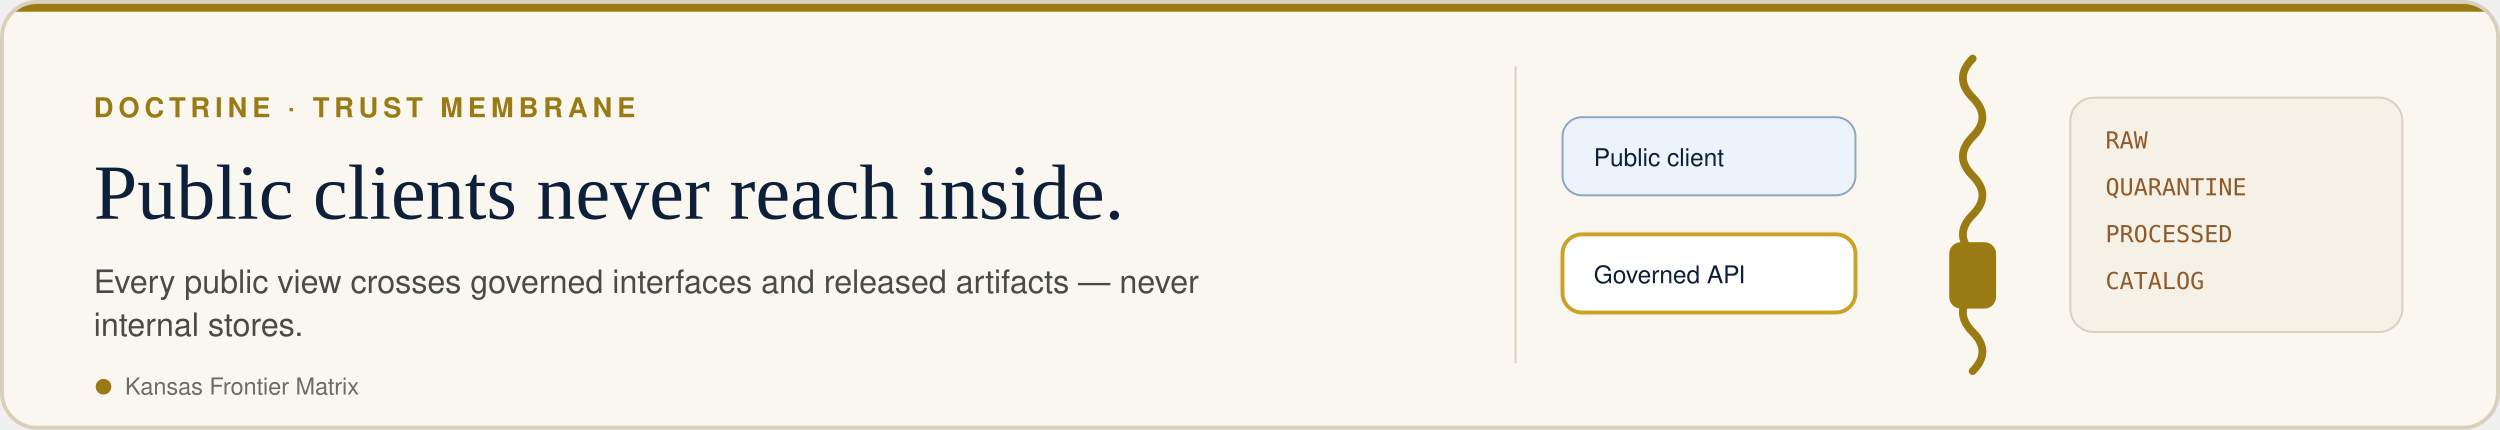
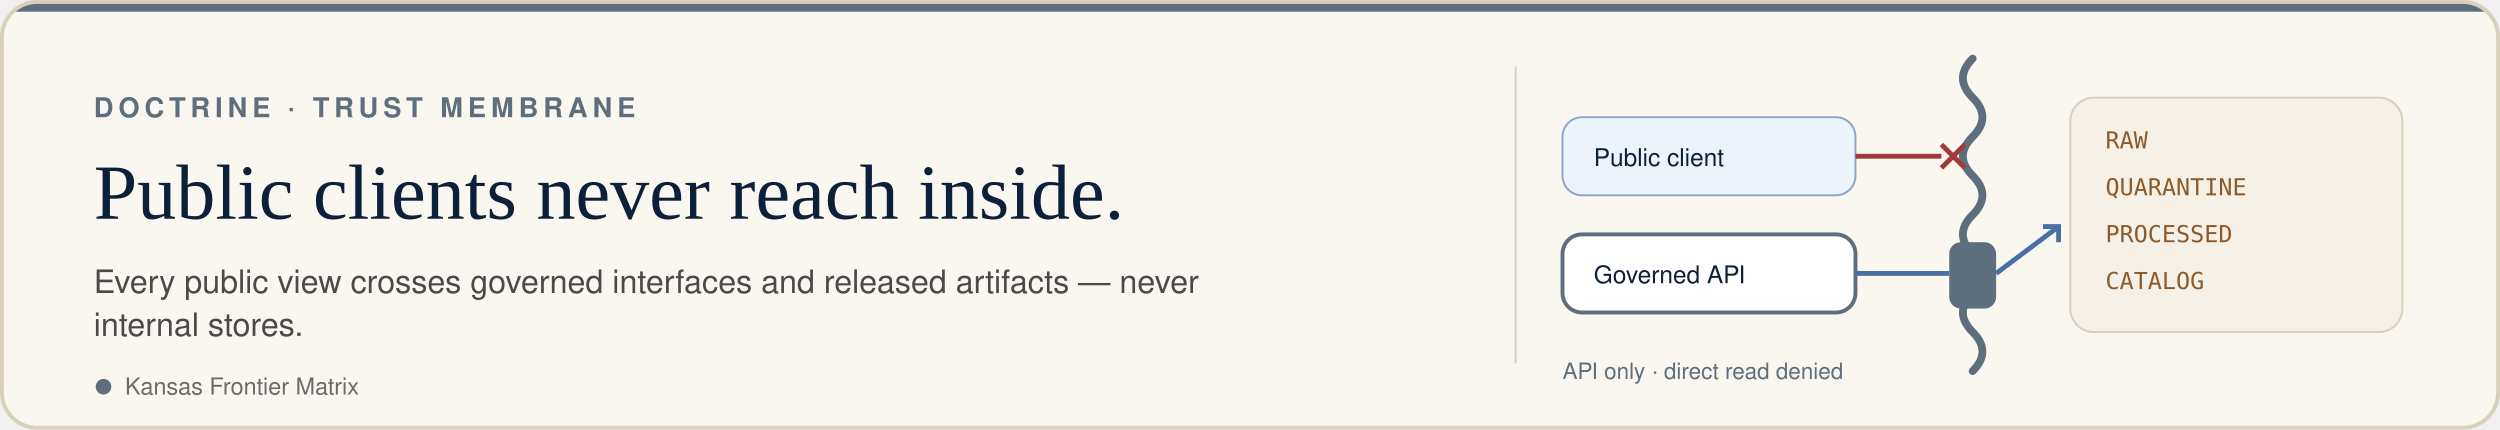
<svg xmlns="http://www.w3.org/2000/svg" viewBox="0 0 1280 220" width="1280" height="220" role="img" aria-labelledby="t d">
  <defs>
    <clipPath id="frame">
      <rect x="1" y="1" width="1278" height="218" rx="18" />
    </clipPath>
    <style>
      .serif{font-family:Georgia,'Times New Roman',serif}
      .sans{font-family:-apple-system,'Segoe UI',Helvetica,Arial,sans-serif}
      .mono{font-family:ui-monospace,SFMono-Regular,Menlo,Consolas,monospace}
      .lbl{font-family:-apple-system,'Segoe UI',Helvetica,Arial,sans-serif;font-size:14px;letter-spacing:2.5px;font-weight:700}
-       .ok{animation:ok 6s cubic-bezier(.45,.05,.3,1) infinite}@keyframes ok{0%{transform:translate(950px,140px);opacity:0}8%{opacity:1}35%{transform:translate(1010px,140px)}55%{transform:translate(1070px,112px)}75%{transform:translate(1010px,140px)}92%{transform:translate(950px,140px);opacity:1}100%{opacity:0;transform:translate(950px,140px)}}
-       .bad{animation:bad 6s cubic-bezier(.5,0,.3,1) infinite;animation-delay:-3s}@keyframes bad{0%{transform:translate(950px,80px);opacity:0}10%{opacity:1}45%{transform:translate(1000px,80px)}65%{transform:translate(960px,96px);opacity:1}80%,100%{transform:translate(960px,96px);opacity:0}}
-       @media (prefers-reduced-motion: reduce){.ok,.bad{animation:none!important}.ok{transform:translate(1070px,112px)}.bad{transform:translate(1000px,80px)}}
+ 
    </style>
  </defs>
  <g clip-path="url(#frame)">
    <rect width="1280" height="220" fill="#FAF7F0" />
-     <rect width="1280" height="6" fill="#9A7A12" />
-     <text x="48" y="60" class="lbl" fill="#9A7A12">DOCTRINE · TRUST MEMBRANE</text>
+     <rect width="1280" height="6" fill="#5E6E7C" />
+     <text x="48" y="60" class="lbl" fill="#5E6E7C">DOCTRINE · TRUST MEMBRANE</text>
    <text x="48" y="112" class="serif" font-size="40" fill="#0E1F3A">Public clients never reach inside.</text>
    <text x="48" y="150" class="sans" font-size="16.5" fill="#4A4A4A">Every public view crosses governed interfaces and released artifacts — never</text>
    <text x="48" y="172" class="sans" font-size="16.5" fill="#4A4A4A">internal stores.</text>
    <g transform="translate(48,202)" class="sans" font-size="12" fill="#6B6B6B">
-       <circle cx="5" cy="-4" r="4" fill="#9A7A12" />
+       <circle cx="5" cy="-4" r="4" fill="#5E6E7C" />
      <text x="16" y="0">Kansas Frontier Matrix</text>
    </g>
    <line x1="776" y1="34" x2="776" y2="186" stroke="#D9CFBD" />
    <g class="sans" font-size="12.5">
      <rect x="800" y="60" width="150" height="40" rx="10" fill="#ECF3FA" stroke="#4A6FA5" stroke-opacity=".6" />
      <text x="816" y="85" fill="#0E1F3A">Public client</text>
-       <rect x="800" y="120" width="150" height="40" rx="10" fill="#FFFFFF" stroke="#C9A227" stroke-width="2" />
+       <rect x="800" y="120" width="150" height="40" rx="10" fill="#FFFFFF" stroke="#5E6E7C" stroke-width="2" />
      <text x="816" y="145" fill="#0E1F3A">Governed API</text>
      <rect x="1060" y="50" width="170" height="120" rx="12" fill="#F6F1E7" stroke="#D9CFBD" />
      <text x="1078" y="76" class="mono" font-size="12" fill="#8E5A2A">RAW</text>
      <text x="1078" y="100" class="mono" font-size="12" fill="#8E5A2A">QUARANTINE</text>
      <text x="1078" y="124" class="mono" font-size="12" fill="#8E5A2A">PROCESSED</text>
      <text x="1078" y="148" class="mono" font-size="12" fill="#8E5A2A">CATALOG</text>
    </g>
-     <path d="M1010,30 Q1000,40 1010,50 Q1020,60 1010,70 Q1000,80 1010,90 Q1020,100 1010,110 Q1000,120 1010,130 Q1020,140 1010,150 Q1000,160 1010,170 Q1020,180 1010,190" fill="none" stroke="#9A7A12" stroke-width="4" stroke-linecap="round" />
-     <rect x="998" y="124" width="24" height="34" rx="6" fill="#9A7A12" />
-     <circle class="ok" r="7" fill="#3B7A57" stroke="#FFFFFF" stroke-width="2" />
-     <circle class="bad" r="7" fill="#A33A3A" stroke="#FFFFFF" stroke-width="2" />
+     <path d="M1010,30 Q1000,40 1010,50 Q1020,60 1010,70 Q1000,80 1010,90 Q1020,100 1010,110 Q1000,120 1010,130 Q1020,140 1010,150 Q1000,160 1010,170 Q1020,180 1010,190" fill="none" stroke="#5E6E7C" stroke-width="4" stroke-linecap="round" />
+     <rect x="998" y="124" width="24" height="34" rx="6" fill="#5E6E7C" />
+     <path d="M950,140 H998 M1022,140 L1054,116 M1046,116 H1054 V124" fill="none" stroke="#4A6FA5" stroke-width="2.5" />
+     <path d="M950,80 H994 M994,74 L1006,86 M1006,74 L994,86" fill="none" stroke="#A33A3A" stroke-width="2.5" />
+     <text x="800" y="194" class="sans" font-size="11.5" fill="#5E6E7C">API only · direct read denied</text>
  </g>
  <rect x="1" y="1" width="1278" height="218" rx="18" fill="none" stroke="#D9CFBD" stroke-width="2" />
</svg>
